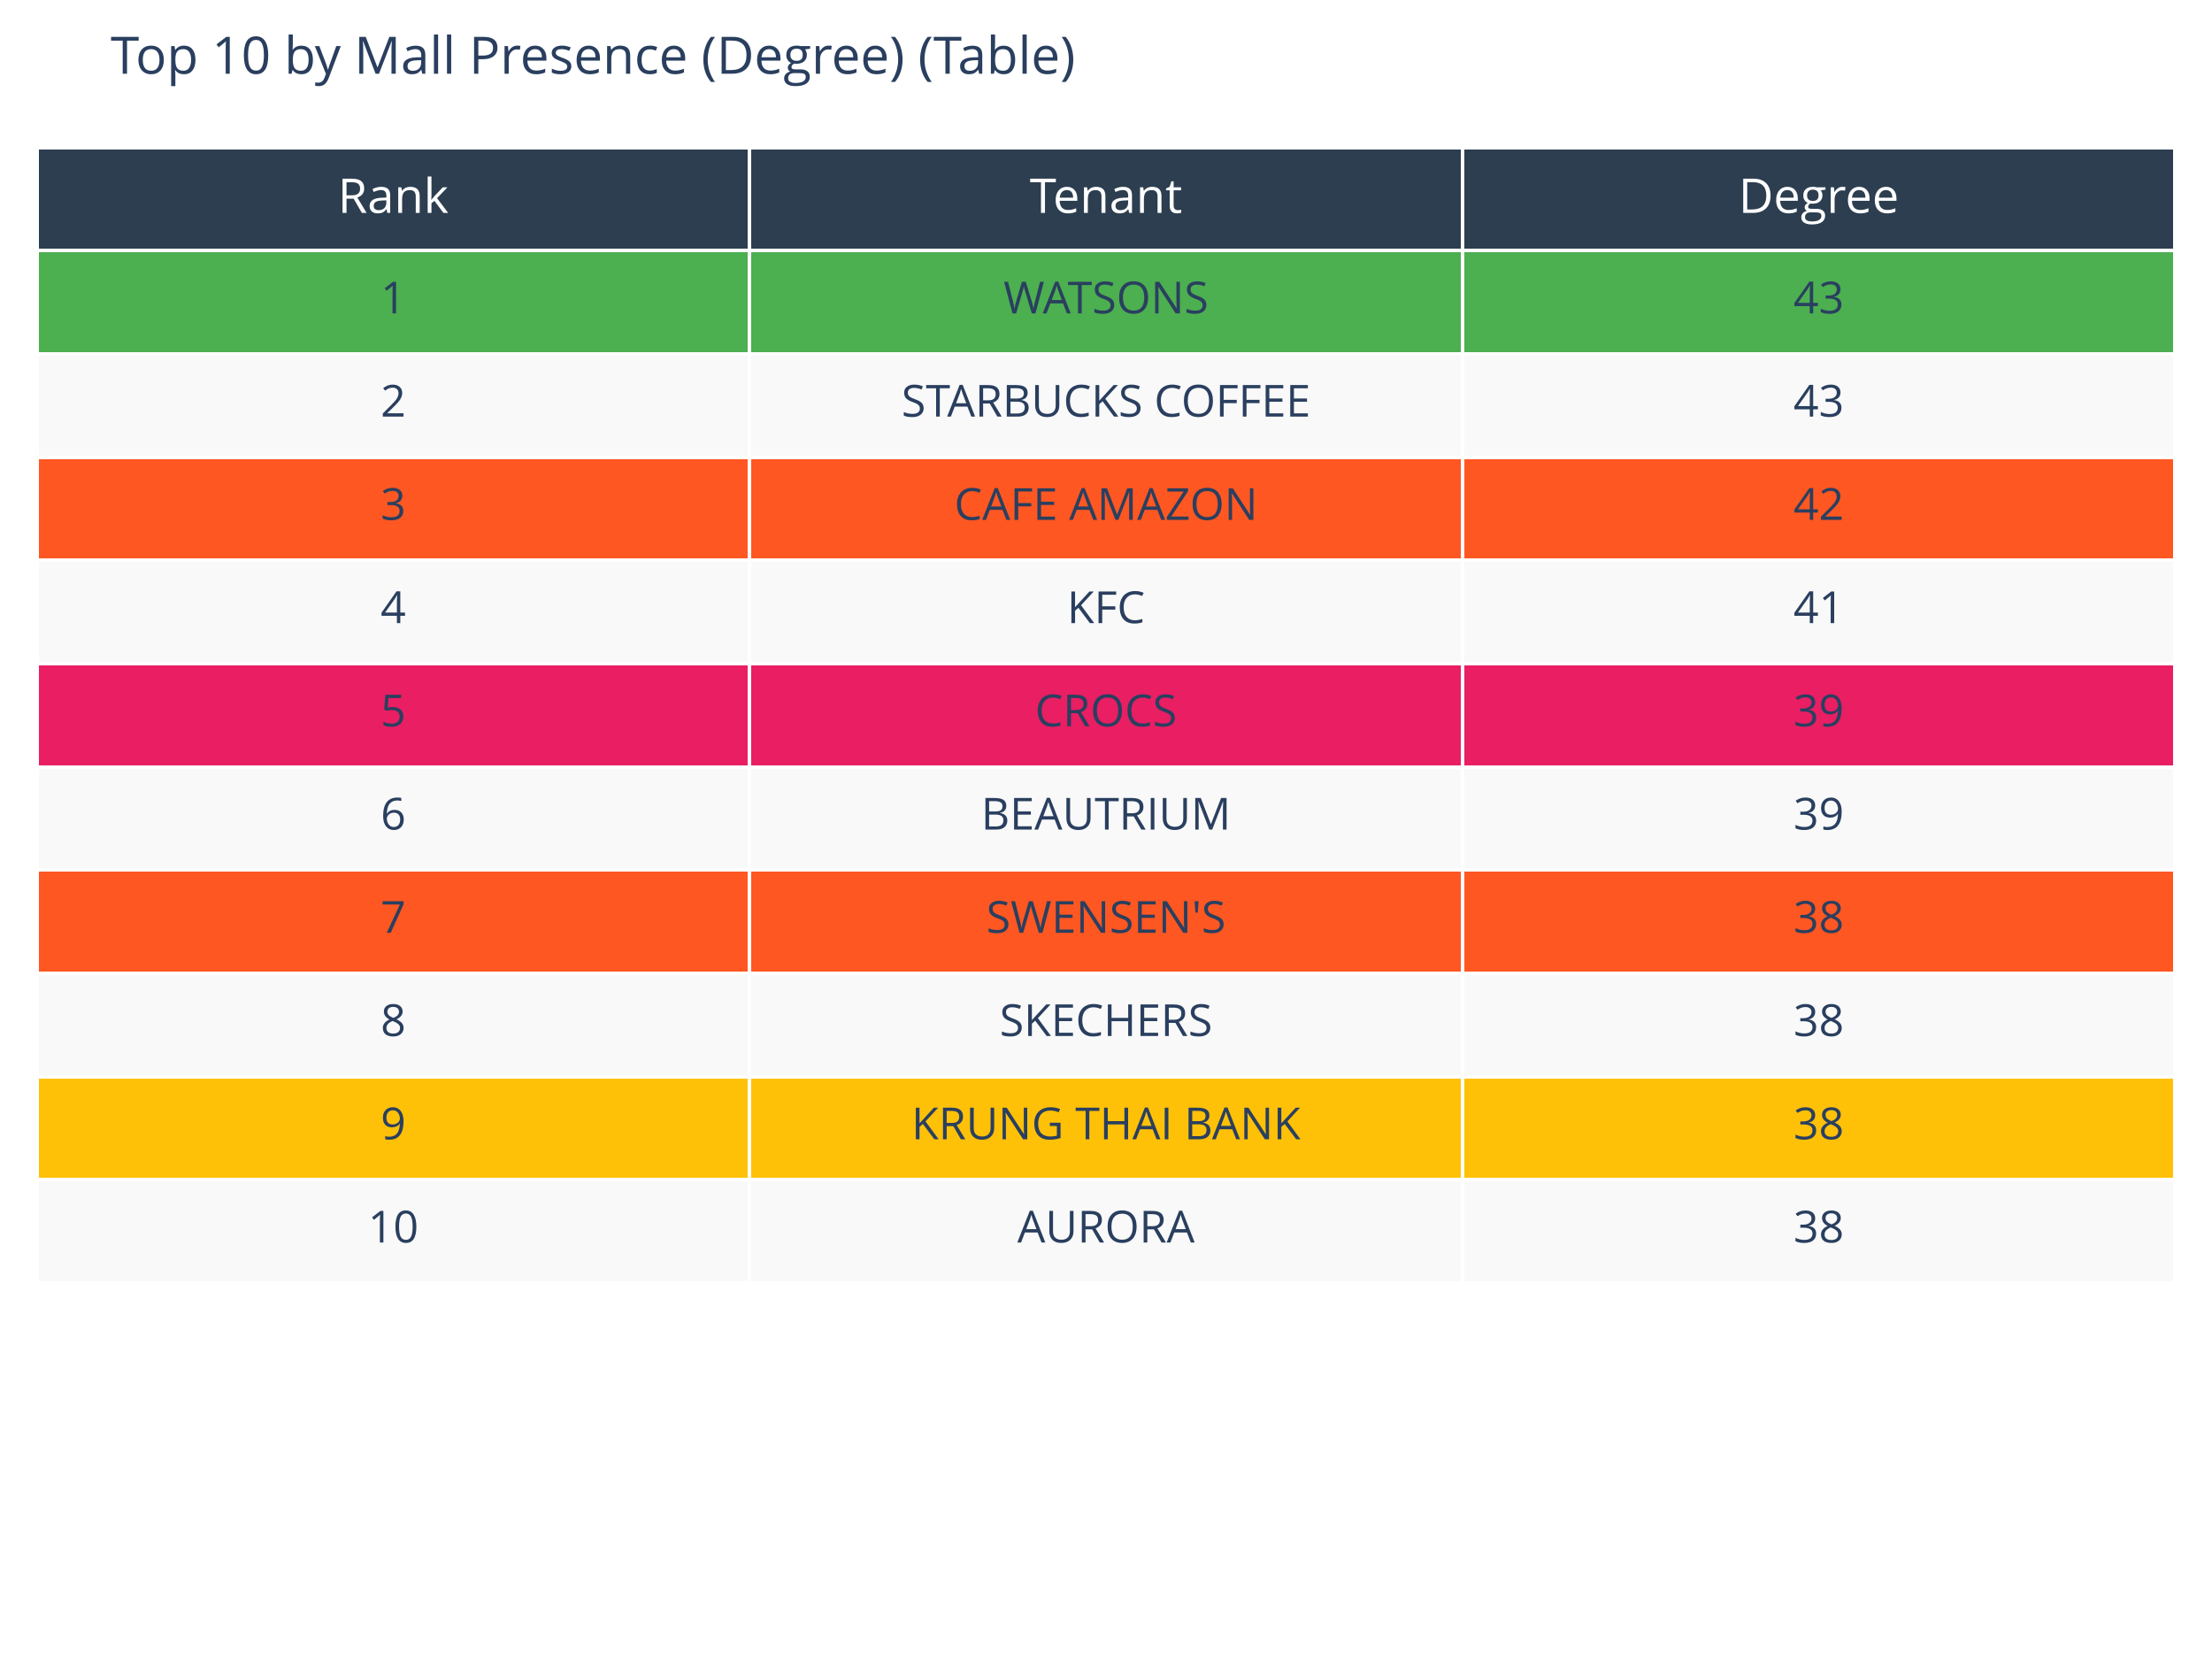
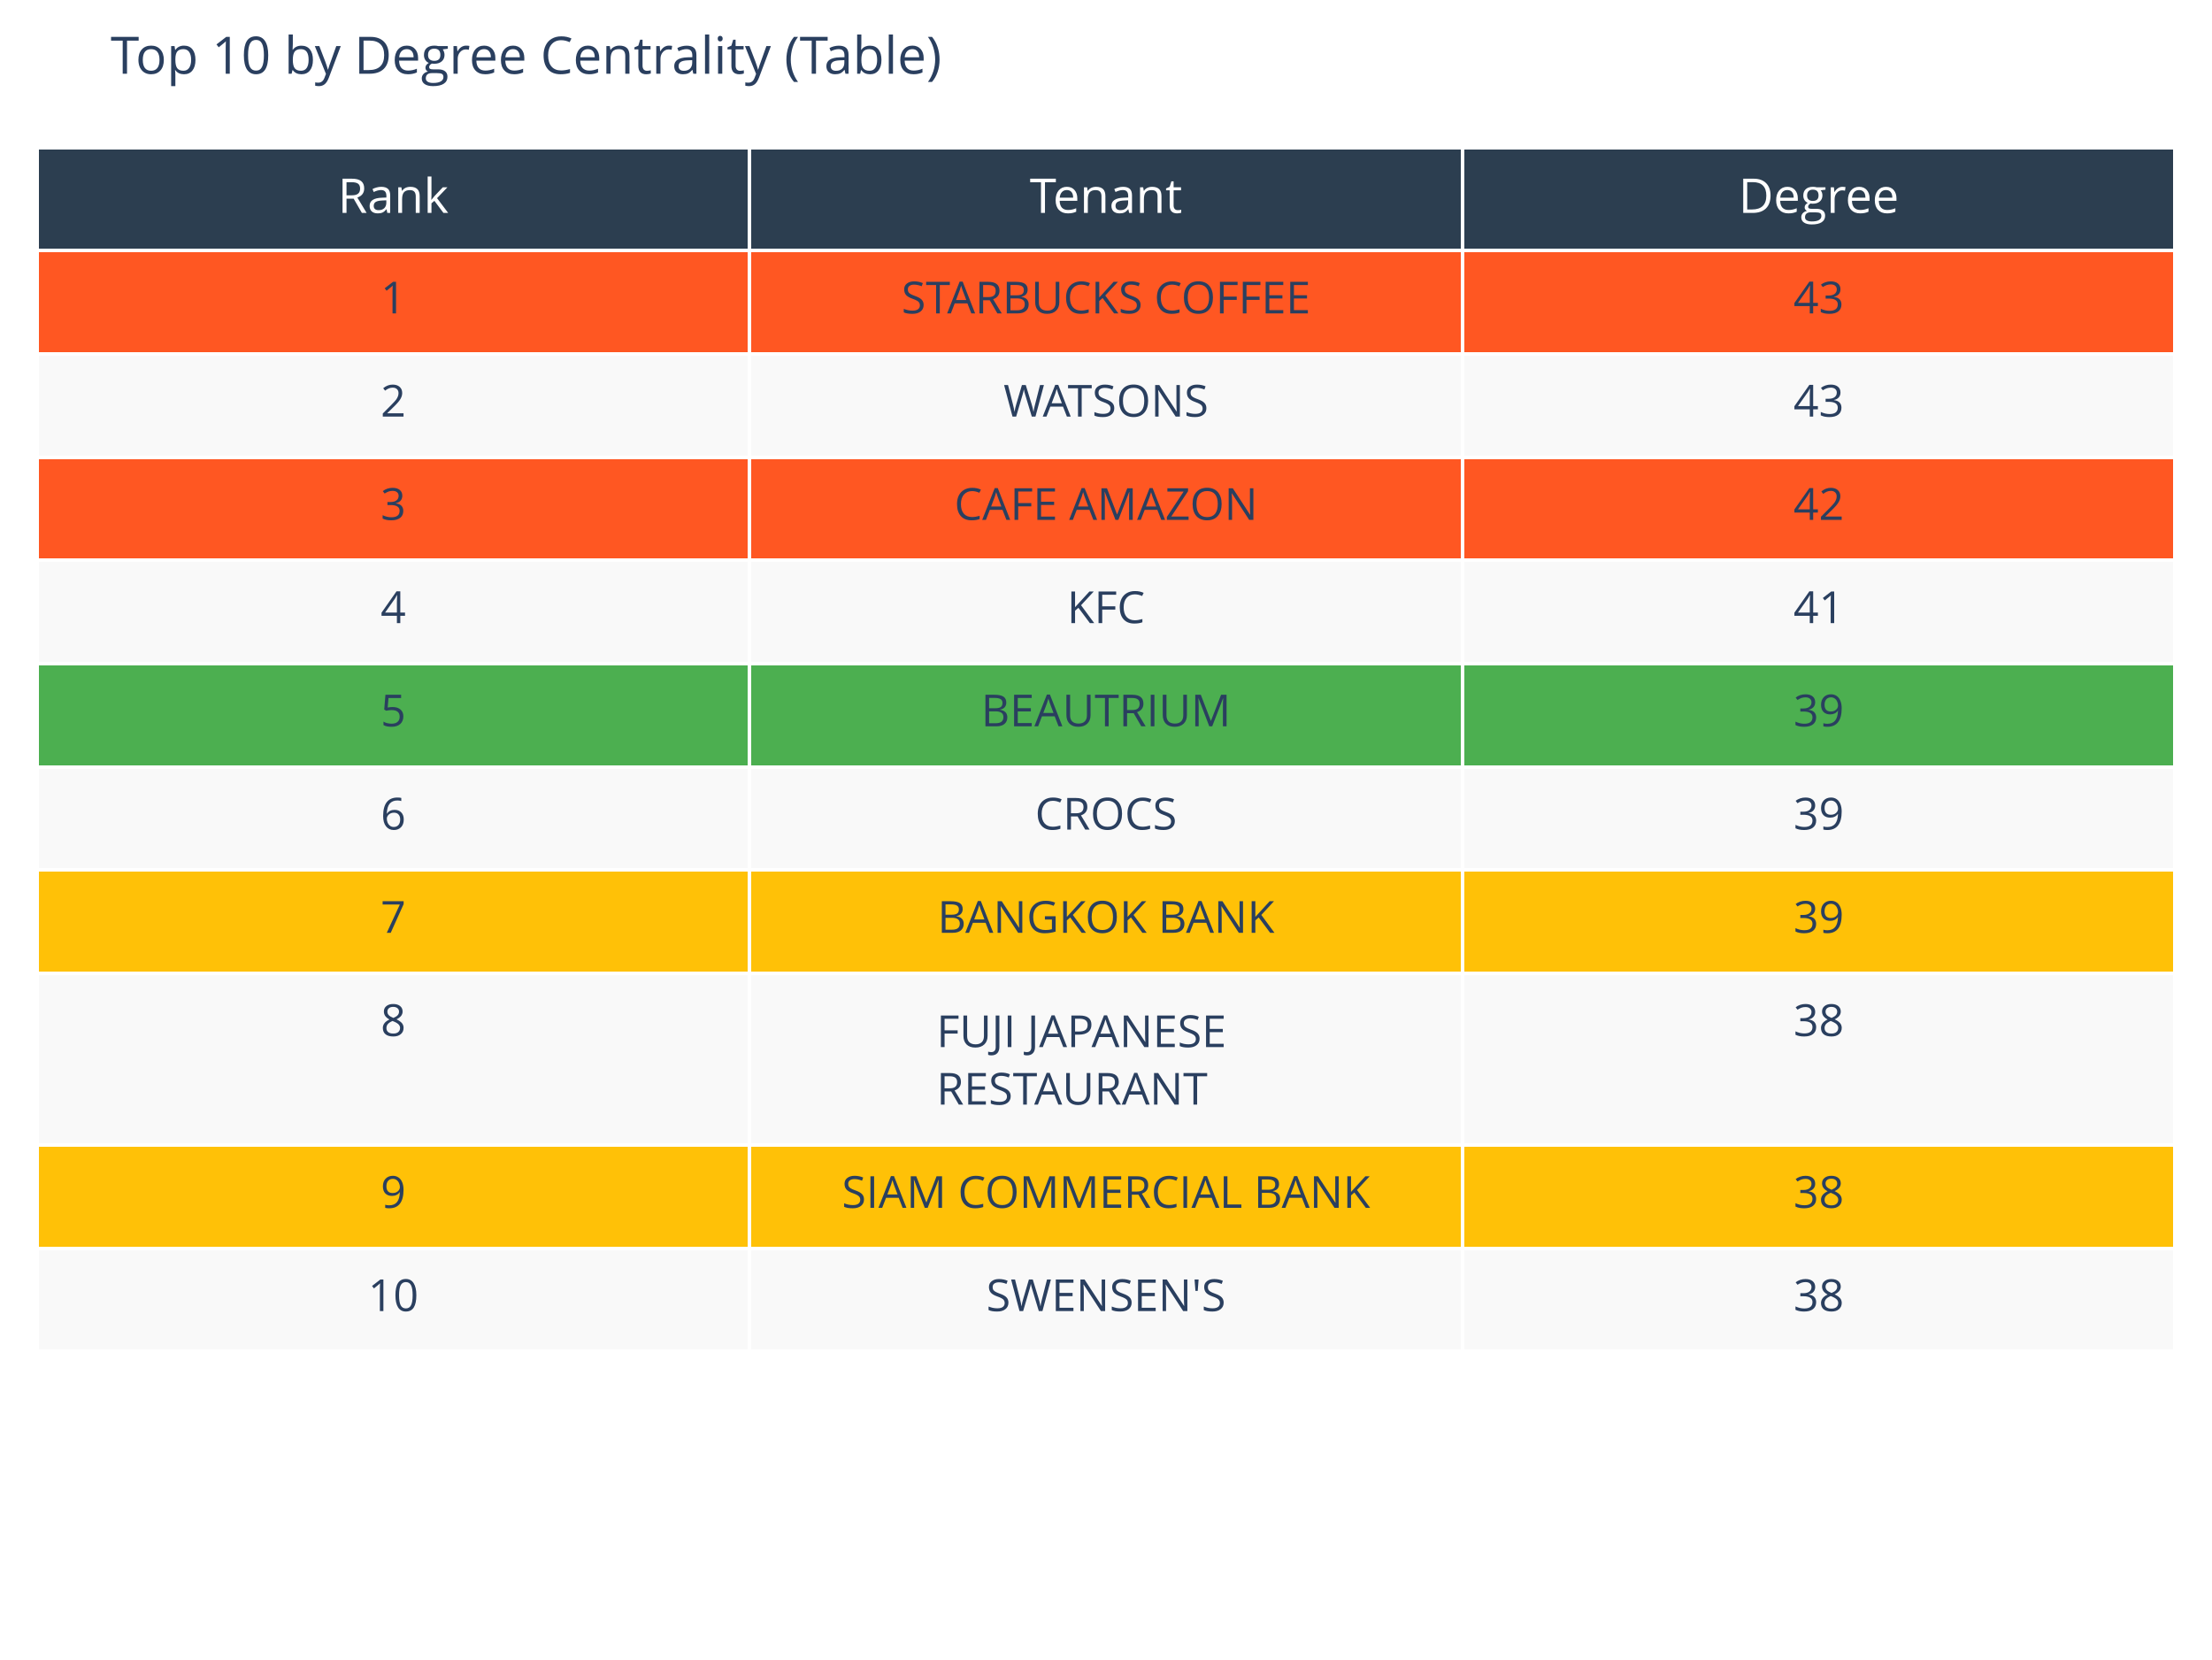
<svg xmlns="http://www.w3.org/2000/svg" class="main-svg" width="600" height="450" style="" viewBox="0 0 600 450">
  <rect x="0" y="0" width="600" height="450" style="fill: rgb(255, 255, 255); fill-opacity: 1;" />
-   <defs id="defs-dc492a">
+   <defs id="defs-5f0725">
    <g class="clips" />
    <g class="gradients" />
    <g class="patterns" />
  </defs>
  <g class="bglayer" />
  <g class="layer-below">
    <g class="imagelayer" />
    <g class="shapelayer" />
  </g>
  <g class="cartesianlayer" />
  <g class="polarlayer" />
  <g class="smithlayer" />
  <g class="ternarylayer" />
  <g class="geolayer" />
  <g class="funnelarealayer" />
  <g class="pielayer" />
  <g class="iciclelayer" />
  <g class="treemaplayer" />
  <g class="sunburstlayer" />
  <g class="glimages" />
  <g class="table" overflow="visible" width="600" height="450" transform="" style="box-sizing: content-box; position: absolute; left: 0px; overflow: visible; shape-rendering: crispedges; pointer-events: all;">
-     <g class="table-control-view" transform="translate(10,40)" clip-path="url(#clipdc492a_scrollAreaBottomClip_53ef7ftrue)" style="box-sizing: content-box;">
+     <g class="table-control-view" transform="translate(10,40)" clip-path="url(#clip5f0725_scrollAreaBottomClip_505ea3true)" style="box-sizing: content-box;">
      <rect class="scroll-background" fill="none" width="580" height="400" />
-       <g class="y-column" transform="" clip-path="url(#clipdc492a_columnBoundaryClippath_53ef7ftrue_0)">
+       <g class="y-column" transform="" clip-path="url(#clip5f0725_columnBoundaryClippath_505ea3true_0)">
        <g class="column-block" id="cells1" transform="" style="cursor: default;">
          <g class="column-cells">
            <g class="column-cell" transform="translate(0,28)">
+               <rect class="cell-rect" width="193.333" stroke-width="1" style="stroke: rgb(255, 255, 255); stroke-opacity: 1; fill: rgb(255, 87, 34); fill-opacity: 1;" height="28" />
+               <g class="cell-text-holder" transform="translate(96.66667,8)" text-anchor="middle" style="shape-rendering: geometricprecision;">
+                 <text class="cell-text" dy="0.75em" style="cursor: auto; font-family: 'Open Sans', verdana, arial, sans-serif; font-size: 12px; fill: rgb(42, 63, 95); fill-opacity: 1;">1</text>
+               </g>
+             </g>
+             <g class="column-cell" transform="translate(0,56)">
+               <rect class="cell-rect" width="193.333" stroke-width="1" style="stroke: rgb(255, 255, 255); stroke-opacity: 1; fill: rgb(249, 249, 249); fill-opacity: 1;" height="28" />
+               <g class="cell-text-holder" transform="translate(96.66667,8)" text-anchor="middle" style="shape-rendering: geometricprecision;">
+                 <text class="cell-text" dy="0.75em" style="cursor: auto; font-family: 'Open Sans', verdana, arial, sans-serif; font-size: 12px; fill: rgb(42, 63, 95); fill-opacity: 1;">2</text>
+               </g>
+             </g>
+             <g class="column-cell" transform="translate(0,84)">
+               <rect class="cell-rect" width="193.333" stroke-width="1" style="stroke: rgb(255, 255, 255); stroke-opacity: 1; fill: rgb(255, 87, 34); fill-opacity: 1;" height="28" />
+               <g class="cell-text-holder" transform="translate(96.66667,8)" text-anchor="middle" style="shape-rendering: geometricprecision;">
+                 <text class="cell-text" dy="0.75em" style="cursor: auto; font-family: 'Open Sans', verdana, arial, sans-serif; font-size: 12px; fill: rgb(42, 63, 95); fill-opacity: 1;">3</text>
+               </g>
+             </g>
+             <g class="column-cell" transform="translate(0,112)">
+               <rect class="cell-rect" width="193.333" stroke-width="1" style="stroke: rgb(255, 255, 255); stroke-opacity: 1; fill: rgb(249, 249, 249); fill-opacity: 1;" height="28" />
+               <g class="cell-text-holder" transform="translate(96.66667,8)" text-anchor="middle" style="shape-rendering: geometricprecision;">
+                 <text class="cell-text" dy="0.75em" style="cursor: auto; font-family: 'Open Sans', verdana, arial, sans-serif; font-size: 12px; fill: rgb(42, 63, 95); fill-opacity: 1;">4</text>
+               </g>
+             </g>
+             <g class="column-cell" transform="translate(0,140)">
              <rect class="cell-rect" width="193.333" stroke-width="1" style="stroke: rgb(255, 255, 255); stroke-opacity: 1; fill: rgb(76, 175, 80); fill-opacity: 1;" height="28" />
              <g class="cell-text-holder" transform="translate(96.66667,8)" text-anchor="middle" style="shape-rendering: geometricprecision;">
-                 <text class="cell-text" dy="0.75em" style="cursor: auto; font-family: 'Open Sans', verdana, arial, sans-serif; font-size: 12px; fill: rgb(42, 63, 95); fill-opacity: 1;">1</text>
-               </g>
-             </g>
-             <g class="column-cell" transform="translate(0,56)">
-               <rect class="cell-rect" width="193.333" stroke-width="1" style="stroke: rgb(255, 255, 255); stroke-opacity: 1; fill: rgb(249, 249, 249); fill-opacity: 1;" height="28" />
-               <g class="cell-text-holder" transform="translate(96.66667,8)" text-anchor="middle" style="shape-rendering: geometricprecision;">
-                 <text class="cell-text" dy="0.75em" style="cursor: auto; font-family: 'Open Sans', verdana, arial, sans-serif; font-size: 12px; fill: rgb(42, 63, 95); fill-opacity: 1;">2</text>
-               </g>
-             </g>
-             <g class="column-cell" transform="translate(0,84)">
-               <rect class="cell-rect" width="193.333" stroke-width="1" style="stroke: rgb(255, 255, 255); stroke-opacity: 1; fill: rgb(255, 87, 34); fill-opacity: 1;" height="28" />
-               <g class="cell-text-holder" transform="translate(96.66667,8)" text-anchor="middle" style="shape-rendering: geometricprecision;">
-                 <text class="cell-text" dy="0.75em" style="cursor: auto; font-family: 'Open Sans', verdana, arial, sans-serif; font-size: 12px; fill: rgb(42, 63, 95); fill-opacity: 1;">3</text>
-               </g>
-             </g>
-             <g class="column-cell" transform="translate(0,112)">
-               <rect class="cell-rect" width="193.333" stroke-width="1" style="stroke: rgb(255, 255, 255); stroke-opacity: 1; fill: rgb(249, 249, 249); fill-opacity: 1;" height="28" />
-               <g class="cell-text-holder" transform="translate(96.66667,8)" text-anchor="middle" style="shape-rendering: geometricprecision;">
-                 <text class="cell-text" dy="0.75em" style="cursor: auto; font-family: 'Open Sans', verdana, arial, sans-serif; font-size: 12px; fill: rgb(42, 63, 95); fill-opacity: 1;">4</text>
-               </g>
-             </g>
-             <g class="column-cell" transform="translate(0,140)">
-               <rect class="cell-rect" width="193.333" stroke-width="1" style="stroke: rgb(255, 255, 255); stroke-opacity: 1; fill: rgb(233, 30, 99); fill-opacity: 1;" height="28" />
-               <g class="cell-text-holder" transform="translate(96.66667,8)" text-anchor="middle" style="shape-rendering: geometricprecision;">
                <text class="cell-text" dy="0.75em" style="cursor: auto; font-family: 'Open Sans', verdana, arial, sans-serif; font-size: 12px; fill: rgb(42, 63, 95); fill-opacity: 1;">5</text>
              </g>
            </g>
            <g class="column-cell" transform="translate(0,168)">
              <rect class="cell-rect" width="193.333" stroke-width="1" style="stroke: rgb(255, 255, 255); stroke-opacity: 1; fill: rgb(249, 249, 249); fill-opacity: 1;" height="28" />
              <g class="cell-text-holder" transform="translate(96.66667,8)" text-anchor="middle" style="shape-rendering: geometricprecision;">
                <text class="cell-text" dy="0.75em" style="cursor: auto; font-family: 'Open Sans', verdana, arial, sans-serif; font-size: 12px; fill: rgb(42, 63, 95); fill-opacity: 1;">6</text>
              </g>
            </g>
            <g class="column-cell" transform="translate(0,196)">
-               <rect class="cell-rect" width="193.333" stroke-width="1" style="stroke: rgb(255, 255, 255); stroke-opacity: 1; fill: rgb(255, 87, 34); fill-opacity: 1;" height="28" />
+               <rect class="cell-rect" width="193.333" stroke-width="1" style="stroke: rgb(255, 255, 255); stroke-opacity: 1; fill: rgb(255, 193, 7); fill-opacity: 1;" height="28" />
              <g class="cell-text-holder" transform="translate(96.66667,8)" text-anchor="middle" style="shape-rendering: geometricprecision;">
                <text class="cell-text" dy="0.75em" style="cursor: auto; font-family: 'Open Sans', verdana, arial, sans-serif; font-size: 12px; fill: rgb(42, 63, 95); fill-opacity: 1;">7</text>
              </g>
            </g>
            <g class="column-cell" transform="translate(0,224)">
-               <rect class="cell-rect" width="193.333" stroke-width="1" style="stroke: rgb(255, 255, 255); stroke-opacity: 1; fill: rgb(249, 249, 249); fill-opacity: 1;" height="28" />
+               <rect class="cell-rect" width="193.333" stroke-width="1" style="stroke: rgb(255, 255, 255); stroke-opacity: 1; fill: rgb(249, 249, 249); fill-opacity: 1;" height="46.6" />
              <g class="cell-text-holder" transform="translate(96.66667,8)" text-anchor="middle" style="shape-rendering: geometricprecision;">
                <text class="cell-text" dy="0.75em" style="cursor: auto; font-family: 'Open Sans', verdana, arial, sans-serif; font-size: 12px; fill: rgb(42, 63, 95); fill-opacity: 1;">8</text>
              </g>
            </g>
-             <g class="column-cell" transform="translate(0,252)">
+             <g class="column-cell" transform="translate(0,270.6)">
              <rect class="cell-rect" width="193.333" stroke-width="1" style="stroke: rgb(255, 255, 255); stroke-opacity: 1; fill: rgb(255, 193, 7); fill-opacity: 1;" height="28" />
              <g class="cell-text-holder" transform="translate(96.66667,8)" text-anchor="middle" style="shape-rendering: geometricprecision;">
                <text class="cell-text" dy="0.75em" style="cursor: auto; font-family: 'Open Sans', verdana, arial, sans-serif; font-size: 12px; fill: rgb(42, 63, 95); fill-opacity: 1;">9</text>
              </g>
            </g>
-             <g class="column-cell" transform="translate(0,280)">
+             <g class="column-cell" transform="translate(0,298.6)">
              <rect class="cell-rect" width="193.333" stroke-width="1" style="stroke: rgb(255, 255, 255); stroke-opacity: 1; fill: rgb(249, 249, 249); fill-opacity: 1;" height="28" />
              <g class="cell-text-holder" transform="translate(96.66667,8)" text-anchor="middle" style="shape-rendering: geometricprecision;">
                <text class="cell-text" dy="0.75em" style="cursor: auto; font-family: 'Open Sans', verdana, arial, sans-serif; font-size: 12px; fill: rgb(42, 63, 95); fill-opacity: 1;">10</text>
              </g>
            </g>
          </g>
        </g>
        <g class="column-block" id="cells2" transform="" style="cursor: default;">
          <g class="column-cells" />
        </g>
        <g class="column-block" id="header" style="cursor: ew-resize;">
          <g class="column-cells">
            <g class="column-cell" transform="">
              <rect class="cell-rect" width="193.333" stroke-width="1" height="28" style="stroke: rgb(255, 255, 255); stroke-opacity: 1; fill: rgb(44, 62, 80); fill-opacity: 1;" />
              <g class="cell-text-holder" transform="translate(96.66667,8)" text-anchor="middle" style="shape-rendering: geometricprecision;">
                <text class="cell-text" dy="0.75em" style="cursor: auto; font-family: 'Open Sans', verdana, arial, sans-serif; font-size: 13px; fill: rgb(255, 255, 255); fill-opacity: 1;">Rank</text>
              </g>
            </g>
          </g>
        </g>
        <g class="column-boundary" />
-         <clipPath class="column-boundary-clippath" id="clipdc492a_columnBoundaryClippath_53ef7ftrue_0">
+         <clipPath class="column-boundary-clippath" id="clip5f0725_columnBoundaryClippath_505ea3true_0">
          <rect class="column-boundary-rect" fill="none" width="195.333" height="407" x="-1" y="-1" />
        </clipPath>
      </g>
-       <g class="y-column" transform="translate(193.3333,0)" clip-path="url(#clipdc492a_columnBoundaryClippath_53ef7ftrue_1)">
+       <g class="y-column" transform="translate(193.3333,0)" clip-path="url(#clip5f0725_columnBoundaryClippath_505ea3true_1)">
        <g class="column-block" id="cells1" transform="" style="cursor: default;">
          <g class="column-cells">
            <g class="column-cell" transform="translate(0,28)">
+               <rect class="cell-rect" width="193.333" stroke-width="1" style="stroke: rgb(255, 255, 255); stroke-opacity: 1; fill: rgb(255, 87, 34); fill-opacity: 1;" height="28" />
+               <g class="cell-text-holder" transform="translate(96.66667,8)" text-anchor="middle" style="shape-rendering: geometricprecision;">
+                 <text class="cell-text" dy="0.75em" x="0" y="0" style="cursor: auto; font-family: 'Open Sans', verdana, arial, sans-serif; font-size: 12px; fill: rgb(42, 63, 95); fill-opacity: 1; white-space: pre;">STARBUCKS COFFEE</text>
+               </g>
+             </g>
+             <g class="column-cell" transform="translate(0,56)">
+               <rect class="cell-rect" width="193.333" stroke-width="1" style="stroke: rgb(255, 255, 255); stroke-opacity: 1; fill: rgb(249, 249, 249); fill-opacity: 1;" height="28" />
+               <g class="cell-text-holder" transform="translate(96.66667,8)" text-anchor="middle" style="shape-rendering: geometricprecision;">
+                 <text class="cell-text" dy="0.75em" style="cursor: auto; font-family: 'Open Sans', verdana, arial, sans-serif; font-size: 12px; fill: rgb(42, 63, 95); fill-opacity: 1;">WATSONS</text>
+               </g>
+             </g>
+             <g class="column-cell" transform="translate(0,84)">
+               <rect class="cell-rect" width="193.333" stroke-width="1" style="stroke: rgb(255, 255, 255); stroke-opacity: 1; fill: rgb(255, 87, 34); fill-opacity: 1;" height="28" />
+               <g class="cell-text-holder" transform="translate(96.66667,8)" text-anchor="middle" style="shape-rendering: geometricprecision;">
+                 <text class="cell-text" dy="0.75em" x="0" y="0" style="cursor: auto; font-family: 'Open Sans', verdana, arial, sans-serif; font-size: 12px; fill: rgb(42, 63, 95); fill-opacity: 1; white-space: pre;">CAFE AMAZON</text>
+               </g>
+             </g>
+             <g class="column-cell" transform="translate(0,112)">
+               <rect class="cell-rect" width="193.333" stroke-width="1" style="stroke: rgb(255, 255, 255); stroke-opacity: 1; fill: rgb(249, 249, 249); fill-opacity: 1;" height="28" />
+               <g class="cell-text-holder" transform="translate(96.66667,8)" text-anchor="middle" style="shape-rendering: geometricprecision;">
+                 <text class="cell-text" dy="0.75em" style="cursor: auto; font-family: 'Open Sans', verdana, arial, sans-serif; font-size: 12px; fill: rgb(42, 63, 95); fill-opacity: 1;">KFC</text>
+               </g>
+             </g>
+             <g class="column-cell" transform="translate(0,140)">
              <rect class="cell-rect" width="193.333" stroke-width="1" style="stroke: rgb(255, 255, 255); stroke-opacity: 1; fill: rgb(76, 175, 80); fill-opacity: 1;" height="28" />
              <g class="cell-text-holder" transform="translate(96.66667,8)" text-anchor="middle" style="shape-rendering: geometricprecision;">
-                 <text class="cell-text" dy="0.75em" style="cursor: auto; font-family: 'Open Sans', verdana, arial, sans-serif; font-size: 12px; fill: rgb(42, 63, 95); fill-opacity: 1;">WATSONS</text>
-               </g>
-             </g>
-             <g class="column-cell" transform="translate(0,56)">
-               <rect class="cell-rect" width="193.333" stroke-width="1" style="stroke: rgb(255, 255, 255); stroke-opacity: 1; fill: rgb(249, 249, 249); fill-opacity: 1;" height="28" />
-               <g class="cell-text-holder" transform="translate(96.66667,8)" text-anchor="middle" style="shape-rendering: geometricprecision;">
-                 <text class="cell-text" dy="0.75em" x="0" y="0" style="cursor: auto; font-family: 'Open Sans', verdana, arial, sans-serif; font-size: 12px; fill: rgb(42, 63, 95); fill-opacity: 1; white-space: pre;">STARBUCKS COFFEE</text>
-               </g>
-             </g>
-             <g class="column-cell" transform="translate(0,84)">
-               <rect class="cell-rect" width="193.333" stroke-width="1" style="stroke: rgb(255, 255, 255); stroke-opacity: 1; fill: rgb(255, 87, 34); fill-opacity: 1;" height="28" />
-               <g class="cell-text-holder" transform="translate(96.66667,8)" text-anchor="middle" style="shape-rendering: geometricprecision;">
-                 <text class="cell-text" dy="0.75em" x="0" y="0" style="cursor: auto; font-family: 'Open Sans', verdana, arial, sans-serif; font-size: 12px; fill: rgb(42, 63, 95); fill-opacity: 1; white-space: pre;">CAFE AMAZON</text>
-               </g>
-             </g>
-             <g class="column-cell" transform="translate(0,112)">
-               <rect class="cell-rect" width="193.333" stroke-width="1" style="stroke: rgb(255, 255, 255); stroke-opacity: 1; fill: rgb(249, 249, 249); fill-opacity: 1;" height="28" />
-               <g class="cell-text-holder" transform="translate(96.66667,8)" text-anchor="middle" style="shape-rendering: geometricprecision;">
-                 <text class="cell-text" dy="0.75em" style="cursor: auto; font-family: 'Open Sans', verdana, arial, sans-serif; font-size: 12px; fill: rgb(42, 63, 95); fill-opacity: 1;">KFC</text>
-               </g>
-             </g>
-             <g class="column-cell" transform="translate(0,140)">
-               <rect class="cell-rect" width="193.333" stroke-width="1" style="stroke: rgb(255, 255, 255); stroke-opacity: 1; fill: rgb(233, 30, 99); fill-opacity: 1;" height="28" />
+                 <text class="cell-text" dy="0.75em" style="cursor: auto; font-family: 'Open Sans', verdana, arial, sans-serif; font-size: 12px; fill: rgb(42, 63, 95); fill-opacity: 1;">BEAUTRIUM</text>
+               </g>
+             </g>
+             <g class="column-cell" transform="translate(0,168)">
+               <rect class="cell-rect" width="193.333" stroke-width="1" style="stroke: rgb(255, 255, 255); stroke-opacity: 1; fill: rgb(249, 249, 249); fill-opacity: 1;" height="28" />
              <g class="cell-text-holder" transform="translate(96.66667,8)" text-anchor="middle" style="shape-rendering: geometricprecision;">
                <text class="cell-text" dy="0.75em" style="cursor: auto; font-family: 'Open Sans', verdana, arial, sans-serif; font-size: 12px; fill: rgb(42, 63, 95); fill-opacity: 1;">CROCS</text>
              </g>
            </g>
-             <g class="column-cell" transform="translate(0,168)">
-               <rect class="cell-rect" width="193.333" stroke-width="1" style="stroke: rgb(255, 255, 255); stroke-opacity: 1; fill: rgb(249, 249, 249); fill-opacity: 1;" height="28" />
-               <g class="cell-text-holder" transform="translate(96.66667,8)" text-anchor="middle" style="shape-rendering: geometricprecision;">
-                 <text class="cell-text" dy="0.75em" style="cursor: auto; font-family: 'Open Sans', verdana, arial, sans-serif; font-size: 12px; fill: rgb(42, 63, 95); fill-opacity: 1;">BEAUTRIUM</text>
-               </g>
-             </g>
            <g class="column-cell" transform="translate(0,196)">
-               <rect class="cell-rect" width="193.333" stroke-width="1" style="stroke: rgb(255, 255, 255); stroke-opacity: 1; fill: rgb(255, 87, 34); fill-opacity: 1;" height="28" />
+               <rect class="cell-rect" width="193.333" stroke-width="1" style="stroke: rgb(255, 255, 255); stroke-opacity: 1; fill: rgb(255, 193, 7); fill-opacity: 1;" height="28" />
+               <g class="cell-text-holder" transform="translate(96.66667,8)" text-anchor="middle" style="shape-rendering: geometricprecision;">
+                 <text class="cell-text" dy="0.75em" x="0" y="0" style="cursor: auto; font-family: 'Open Sans', verdana, arial, sans-serif; font-size: 12px; fill: rgb(42, 63, 95); fill-opacity: 1; white-space: pre;">BANGKOK BANK</text>
+               </g>
+             </g>
+             <g class="column-cell" transform="translate(0,224)">
+               <rect class="cell-rect" width="193.333" stroke-width="1" style="stroke: rgb(255, 255, 255); stroke-opacity: 1; fill: rgb(249, 249, 249); fill-opacity: 1;" height="46.6" />
+               <g class="cell-text-holder" transform="translate(50.70768,20)" style="shape-rendering: geometricprecision;">
+                 <text class="cell-text" dy="0" x="0" y="0" style="cursor: auto; font-family: 'Open Sans', verdana, arial, sans-serif; font-size: 12px; fill: rgb(42, 63, 95); fill-opacity: 1; white-space: pre;">
+                   <tspan class="line" dy="0em" x="0" y="0">FUJI JAPANESE</tspan>
+                   <tspan class="line" dy="1.3em" x="0" y="0">RESTAURANT</tspan>
+                 </text>
+               </g>
+             </g>
+             <g class="column-cell" transform="translate(0,270.6)">
+               <rect class="cell-rect" width="193.333" stroke-width="1" style="stroke: rgb(255, 255, 255); stroke-opacity: 1; fill: rgb(255, 193, 7); fill-opacity: 1;" height="28" />
+               <g class="cell-text-holder" transform="translate(96.66667,8)" text-anchor="middle" style="shape-rendering: geometricprecision;">
+                 <text class="cell-text" dy="0.75em" x="0" y="0" style="cursor: auto; font-family: 'Open Sans', verdana, arial, sans-serif; font-size: 12px; fill: rgb(42, 63, 95); fill-opacity: 1; white-space: pre;">SIAM COMMERCIAL BANK</text>
+               </g>
+             </g>
+             <g class="column-cell" transform="translate(0,298.6)">
+               <rect class="cell-rect" width="193.333" stroke-width="1" style="stroke: rgb(255, 255, 255); stroke-opacity: 1; fill: rgb(249, 249, 249); fill-opacity: 1;" height="28" />
              <g class="cell-text-holder" transform="translate(96.66667,8)" text-anchor="middle" style="shape-rendering: geometricprecision;">
                <text class="cell-text" dy="0.75em" style="cursor: auto; font-family: 'Open Sans', verdana, arial, sans-serif; font-size: 12px; fill: rgb(42, 63, 95); fill-opacity: 1;">SWENSEN'S</text>
-               </g>
-             </g>
-             <g class="column-cell" transform="translate(0,224)">
-               <rect class="cell-rect" width="193.333" stroke-width="1" style="stroke: rgb(255, 255, 255); stroke-opacity: 1; fill: rgb(249, 249, 249); fill-opacity: 1;" height="28" />
-               <g class="cell-text-holder" transform="translate(96.66667,8)" text-anchor="middle" style="shape-rendering: geometricprecision;">
-                 <text class="cell-text" dy="0.75em" style="cursor: auto; font-family: 'Open Sans', verdana, arial, sans-serif; font-size: 12px; fill: rgb(42, 63, 95); fill-opacity: 1;">SKECHERS</text>
-               </g>
-             </g>
-             <g class="column-cell" transform="translate(0,252)">
-               <rect class="cell-rect" width="193.333" stroke-width="1" style="stroke: rgb(255, 255, 255); stroke-opacity: 1; fill: rgb(255, 193, 7); fill-opacity: 1;" height="28" />
-               <g class="cell-text-holder" transform="translate(96.66667,8)" text-anchor="middle" style="shape-rendering: geometricprecision;">
-                 <text class="cell-text" dy="0.75em" x="0" y="0" style="cursor: auto; font-family: 'Open Sans', verdana, arial, sans-serif; font-size: 12px; fill: rgb(42, 63, 95); fill-opacity: 1; white-space: pre;">KRUNG THAI BANK</text>
-               </g>
-             </g>
-             <g class="column-cell" transform="translate(0,280)">
-               <rect class="cell-rect" width="193.333" stroke-width="1" style="stroke: rgb(255, 255, 255); stroke-opacity: 1; fill: rgb(249, 249, 249); fill-opacity: 1;" height="28" />
-               <g class="cell-text-holder" transform="translate(96.66667,8)" text-anchor="middle" style="shape-rendering: geometricprecision;">
-                 <text class="cell-text" dy="0.75em" style="cursor: auto; font-family: 'Open Sans', verdana, arial, sans-serif; font-size: 12px; fill: rgb(42, 63, 95); fill-opacity: 1;">AURORA</text>
              </g>
            </g>
          </g>
        </g>
        <g class="column-block" id="cells2" transform="" style="cursor: default;">
          <g class="column-cells" />
        </g>
        <g class="column-block" id="header" style="cursor: ew-resize;">
          <g class="column-cells">
            <g class="column-cell" transform="">
              <rect class="cell-rect" width="193.333" stroke-width="1" height="28" style="stroke: rgb(255, 255, 255); stroke-opacity: 1; fill: rgb(44, 62, 80); fill-opacity: 1;" />
              <g class="cell-text-holder" transform="translate(96.66667,8)" text-anchor="middle" style="shape-rendering: geometricprecision;">
                <text class="cell-text" dy="0.75em" style="cursor: auto; font-family: 'Open Sans', verdana, arial, sans-serif; font-size: 13px; fill: rgb(255, 255, 255); fill-opacity: 1;">Tenant</text>
              </g>
            </g>
          </g>
        </g>
        <g class="column-boundary" />
-         <clipPath class="column-boundary-clippath" id="clipdc492a_columnBoundaryClippath_53ef7ftrue_1">
+         <clipPath class="column-boundary-clippath" id="clip5f0725_columnBoundaryClippath_505ea3true_1">
          <rect class="column-boundary-rect" fill="none" width="195.333" height="407" x="-1" y="-1" />
        </clipPath>
      </g>
-       <g class="y-column" transform="translate(386.6667,0)" clip-path="url(#clipdc492a_columnBoundaryClippath_53ef7ftrue_2)">
+       <g class="y-column" transform="translate(386.6667,0)" clip-path="url(#clip5f0725_columnBoundaryClippath_505ea3true_2)">
        <g class="column-block" id="cells1" transform="" style="cursor: default;">
          <g class="column-cells">
            <g class="column-cell" transform="translate(0,28)">
+               <rect class="cell-rect" width="193.333" stroke-width="1" style="stroke: rgb(255, 255, 255); stroke-opacity: 1; fill: rgb(255, 87, 34); fill-opacity: 1;" height="28" />
+               <g class="cell-text-holder" transform="translate(96.66667,8)" text-anchor="middle" style="shape-rendering: geometricprecision;">
+                 <text class="cell-text" dy="0.75em" style="cursor: auto; font-family: 'Open Sans', verdana, arial, sans-serif; font-size: 12px; fill: rgb(42, 63, 95); fill-opacity: 1;">43</text>
+               </g>
+             </g>
+             <g class="column-cell" transform="translate(0,56)">
+               <rect class="cell-rect" width="193.333" stroke-width="1" style="stroke: rgb(255, 255, 255); stroke-opacity: 1; fill: rgb(249, 249, 249); fill-opacity: 1;" height="28" />
+               <g class="cell-text-holder" transform="translate(96.66667,8)" text-anchor="middle" style="shape-rendering: geometricprecision;">
+                 <text class="cell-text" dy="0.75em" style="cursor: auto; font-family: 'Open Sans', verdana, arial, sans-serif; font-size: 12px; fill: rgb(42, 63, 95); fill-opacity: 1;">43</text>
+               </g>
+             </g>
+             <g class="column-cell" transform="translate(0,84)">
+               <rect class="cell-rect" width="193.333" stroke-width="1" style="stroke: rgb(255, 255, 255); stroke-opacity: 1; fill: rgb(255, 87, 34); fill-opacity: 1;" height="28" />
+               <g class="cell-text-holder" transform="translate(96.66667,8)" text-anchor="middle" style="shape-rendering: geometricprecision;">
+                 <text class="cell-text" dy="0.75em" style="cursor: auto; font-family: 'Open Sans', verdana, arial, sans-serif; font-size: 12px; fill: rgb(42, 63, 95); fill-opacity: 1;">42</text>
+               </g>
+             </g>
+             <g class="column-cell" transform="translate(0,112)">
+               <rect class="cell-rect" width="193.333" stroke-width="1" style="stroke: rgb(255, 255, 255); stroke-opacity: 1; fill: rgb(249, 249, 249); fill-opacity: 1;" height="28" />
+               <g class="cell-text-holder" transform="translate(96.66667,8)" text-anchor="middle" style="shape-rendering: geometricprecision;">
+                 <text class="cell-text" dy="0.75em" style="cursor: auto; font-family: 'Open Sans', verdana, arial, sans-serif; font-size: 12px; fill: rgb(42, 63, 95); fill-opacity: 1;">41</text>
+               </g>
+             </g>
+             <g class="column-cell" transform="translate(0,140)">
              <rect class="cell-rect" width="193.333" stroke-width="1" style="stroke: rgb(255, 255, 255); stroke-opacity: 1; fill: rgb(76, 175, 80); fill-opacity: 1;" height="28" />
              <g class="cell-text-holder" transform="translate(96.66667,8)" text-anchor="middle" style="shape-rendering: geometricprecision;">
-                 <text class="cell-text" dy="0.75em" style="cursor: auto; font-family: 'Open Sans', verdana, arial, sans-serif; font-size: 12px; fill: rgb(42, 63, 95); fill-opacity: 1;">43</text>
-               </g>
-             </g>
-             <g class="column-cell" transform="translate(0,56)">
-               <rect class="cell-rect" width="193.333" stroke-width="1" style="stroke: rgb(255, 255, 255); stroke-opacity: 1; fill: rgb(249, 249, 249); fill-opacity: 1;" height="28" />
-               <g class="cell-text-holder" transform="translate(96.66667,8)" text-anchor="middle" style="shape-rendering: geometricprecision;">
-                 <text class="cell-text" dy="0.75em" style="cursor: auto; font-family: 'Open Sans', verdana, arial, sans-serif; font-size: 12px; fill: rgb(42, 63, 95); fill-opacity: 1;">43</text>
-               </g>
-             </g>
-             <g class="column-cell" transform="translate(0,84)">
-               <rect class="cell-rect" width="193.333" stroke-width="1" style="stroke: rgb(255, 255, 255); stroke-opacity: 1; fill: rgb(255, 87, 34); fill-opacity: 1;" height="28" />
-               <g class="cell-text-holder" transform="translate(96.66667,8)" text-anchor="middle" style="shape-rendering: geometricprecision;">
-                 <text class="cell-text" dy="0.75em" style="cursor: auto; font-family: 'Open Sans', verdana, arial, sans-serif; font-size: 12px; fill: rgb(42, 63, 95); fill-opacity: 1;">42</text>
-               </g>
-             </g>
-             <g class="column-cell" transform="translate(0,112)">
-               <rect class="cell-rect" width="193.333" stroke-width="1" style="stroke: rgb(255, 255, 255); stroke-opacity: 1; fill: rgb(249, 249, 249); fill-opacity: 1;" height="28" />
-               <g class="cell-text-holder" transform="translate(96.66667,8)" text-anchor="middle" style="shape-rendering: geometricprecision;">
-                 <text class="cell-text" dy="0.75em" style="cursor: auto; font-family: 'Open Sans', verdana, arial, sans-serif; font-size: 12px; fill: rgb(42, 63, 95); fill-opacity: 1;">41</text>
-               </g>
-             </g>
-             <g class="column-cell" transform="translate(0,140)">
-               <rect class="cell-rect" width="193.333" stroke-width="1" style="stroke: rgb(255, 255, 255); stroke-opacity: 1; fill: rgb(233, 30, 99); fill-opacity: 1;" height="28" />
-               <g class="cell-text-holder" transform="translate(96.66667,8)" text-anchor="middle" style="shape-rendering: geometricprecision;">
                <text class="cell-text" dy="0.75em" style="cursor: auto; font-family: 'Open Sans', verdana, arial, sans-serif; font-size: 12px; fill: rgb(42, 63, 95); fill-opacity: 1;">39</text>
              </g>
            </g>
            <g class="column-cell" transform="translate(0,168)">
              <rect class="cell-rect" width="193.333" stroke-width="1" style="stroke: rgb(255, 255, 255); stroke-opacity: 1; fill: rgb(249, 249, 249); fill-opacity: 1;" height="28" />
              <g class="cell-text-holder" transform="translate(96.66667,8)" text-anchor="middle" style="shape-rendering: geometricprecision;">
                <text class="cell-text" dy="0.75em" style="cursor: auto; font-family: 'Open Sans', verdana, arial, sans-serif; font-size: 12px; fill: rgb(42, 63, 95); fill-opacity: 1;">39</text>
              </g>
            </g>
            <g class="column-cell" transform="translate(0,196)">
-               <rect class="cell-rect" width="193.333" stroke-width="1" style="stroke: rgb(255, 255, 255); stroke-opacity: 1; fill: rgb(255, 87, 34); fill-opacity: 1;" height="28" />
+               <rect class="cell-rect" width="193.333" stroke-width="1" style="stroke: rgb(255, 255, 255); stroke-opacity: 1; fill: rgb(255, 193, 7); fill-opacity: 1;" height="28" />
+               <g class="cell-text-holder" transform="translate(96.66667,8)" text-anchor="middle" style="shape-rendering: geometricprecision;">
+                 <text class="cell-text" dy="0.75em" style="cursor: auto; font-family: 'Open Sans', verdana, arial, sans-serif; font-size: 12px; fill: rgb(42, 63, 95); fill-opacity: 1;">39</text>
+               </g>
+             </g>
+             <g class="column-cell" transform="translate(0,224)">
+               <rect class="cell-rect" width="193.333" stroke-width="1" style="stroke: rgb(255, 255, 255); stroke-opacity: 1; fill: rgb(249, 249, 249); fill-opacity: 1;" height="46.6" />
              <g class="cell-text-holder" transform="translate(96.66667,8)" text-anchor="middle" style="shape-rendering: geometricprecision;">
                <text class="cell-text" dy="0.75em" style="cursor: auto; font-family: 'Open Sans', verdana, arial, sans-serif; font-size: 12px; fill: rgb(42, 63, 95); fill-opacity: 1;">38</text>
              </g>
            </g>
-             <g class="column-cell" transform="translate(0,224)">
-               <rect class="cell-rect" width="193.333" stroke-width="1" style="stroke: rgb(255, 255, 255); stroke-opacity: 1; fill: rgb(249, 249, 249); fill-opacity: 1;" height="28" />
+             <g class="column-cell" transform="translate(0,270.6)">
+               <rect class="cell-rect" width="193.333" stroke-width="1" style="stroke: rgb(255, 255, 255); stroke-opacity: 1; fill: rgb(255, 193, 7); fill-opacity: 1;" height="28" />
              <g class="cell-text-holder" transform="translate(96.66667,8)" text-anchor="middle" style="shape-rendering: geometricprecision;">
                <text class="cell-text" dy="0.75em" style="cursor: auto; font-family: 'Open Sans', verdana, arial, sans-serif; font-size: 12px; fill: rgb(42, 63, 95); fill-opacity: 1;">38</text>
              </g>
            </g>
-             <g class="column-cell" transform="translate(0,252)">
-               <rect class="cell-rect" width="193.333" stroke-width="1" style="stroke: rgb(255, 255, 255); stroke-opacity: 1; fill: rgb(255, 193, 7); fill-opacity: 1;" height="28" />
-               <g class="cell-text-holder" transform="translate(96.66667,8)" text-anchor="middle" style="shape-rendering: geometricprecision;">
-                 <text class="cell-text" dy="0.75em" style="cursor: auto; font-family: 'Open Sans', verdana, arial, sans-serif; font-size: 12px; fill: rgb(42, 63, 95); fill-opacity: 1;">38</text>
-               </g>
-             </g>
-             <g class="column-cell" transform="translate(0,280)">
+             <g class="column-cell" transform="translate(0,298.6)">
              <rect class="cell-rect" width="193.333" stroke-width="1" style="stroke: rgb(255, 255, 255); stroke-opacity: 1; fill: rgb(249, 249, 249); fill-opacity: 1;" height="28" />
              <g class="cell-text-holder" transform="translate(96.66667,8)" text-anchor="middle" style="shape-rendering: geometricprecision;">
                <text class="cell-text" dy="0.75em" style="cursor: auto; font-family: 'Open Sans', verdana, arial, sans-serif; font-size: 12px; fill: rgb(42, 63, 95); fill-opacity: 1;">38</text>
              </g>
            </g>
          </g>
        </g>
        <g class="column-block" id="cells2" transform="" style="cursor: default;">
          <g class="column-cells" />
        </g>
        <g class="column-block" id="header" style="cursor: ew-resize;">
          <g class="column-cells">
            <g class="column-cell" transform="">
              <rect class="cell-rect" width="193.333" stroke-width="1" height="28" style="stroke: rgb(255, 255, 255); stroke-opacity: 1; fill: rgb(44, 62, 80); fill-opacity: 1;" />
              <g class="cell-text-holder" transform="translate(96.66667,8)" text-anchor="middle" style="shape-rendering: geometricprecision;">
                <text class="cell-text" dy="0.75em" style="cursor: auto; font-family: 'Open Sans', verdana, arial, sans-serif; font-size: 13px; fill: rgb(255, 255, 255); fill-opacity: 1;">Degree</text>
              </g>
            </g>
          </g>
        </g>
        <g class="column-boundary" />
-         <clipPath class="column-boundary-clippath" id="clipdc492a_columnBoundaryClippath_53ef7ftrue_2">
+         <clipPath class="column-boundary-clippath" id="clip5f0725_columnBoundaryClippath_505ea3true_2">
          <rect class="column-boundary-rect" fill="none" width="195.333" height="407" x="-1" y="-1" />
        </clipPath>
      </g>
-       <clipPath class="scroll-area-clip" id="clipdc492a_scrollAreaBottomClip_53ef7ftrue">
+       <g class="scrollbar-kit" transform="translate(589,28)" style="shape-rendering: geometricprecision;">
+         <g class="scrollbar">
+           <g class="scrollbar-slider" transform="" />
+         </g>
+       </g>
+       <clipPath class="scroll-area-clip" id="clip5f0725_scrollAreaBottomClip_505ea3true">
        <rect class="scroll-area-clip-rect" x="-45" y="-5" fill="none" width="670" height="405" />
      </clipPath>
    </g>
  </g>
-   <defs id="topdefs-dc492a">
+   <defs id="topdefs-5f0725">
    <g class="clips" />
  </defs>
  <g class="layer-above">
    <g class="imagelayer" />
    <g class="shapelayer" />
  </g>
  <g class="infolayer">
    <g class="g-gtitle">
-       <text class="gtitle" x="30" y="20" text-anchor="start" dy="0em" style="opacity: 1; font-family: 'Open Sans', verdana, arial, sans-serif; font-size: 14px; fill: rgb(42, 63, 95); fill-opacity: 1; white-space: pre;">Top 10 by Mall Presence (Degree) (Table)</text>
+       <text class="gtitle" x="30" y="20" text-anchor="start" dy="0em" style="opacity: 1; font-family: 'Open Sans', verdana, arial, sans-serif; font-size: 14px; fill: rgb(42, 63, 95); fill-opacity: 1; white-space: pre;">Top 10 by Degree Centrality (Table)</text>
    </g>
  </g>
</svg>
